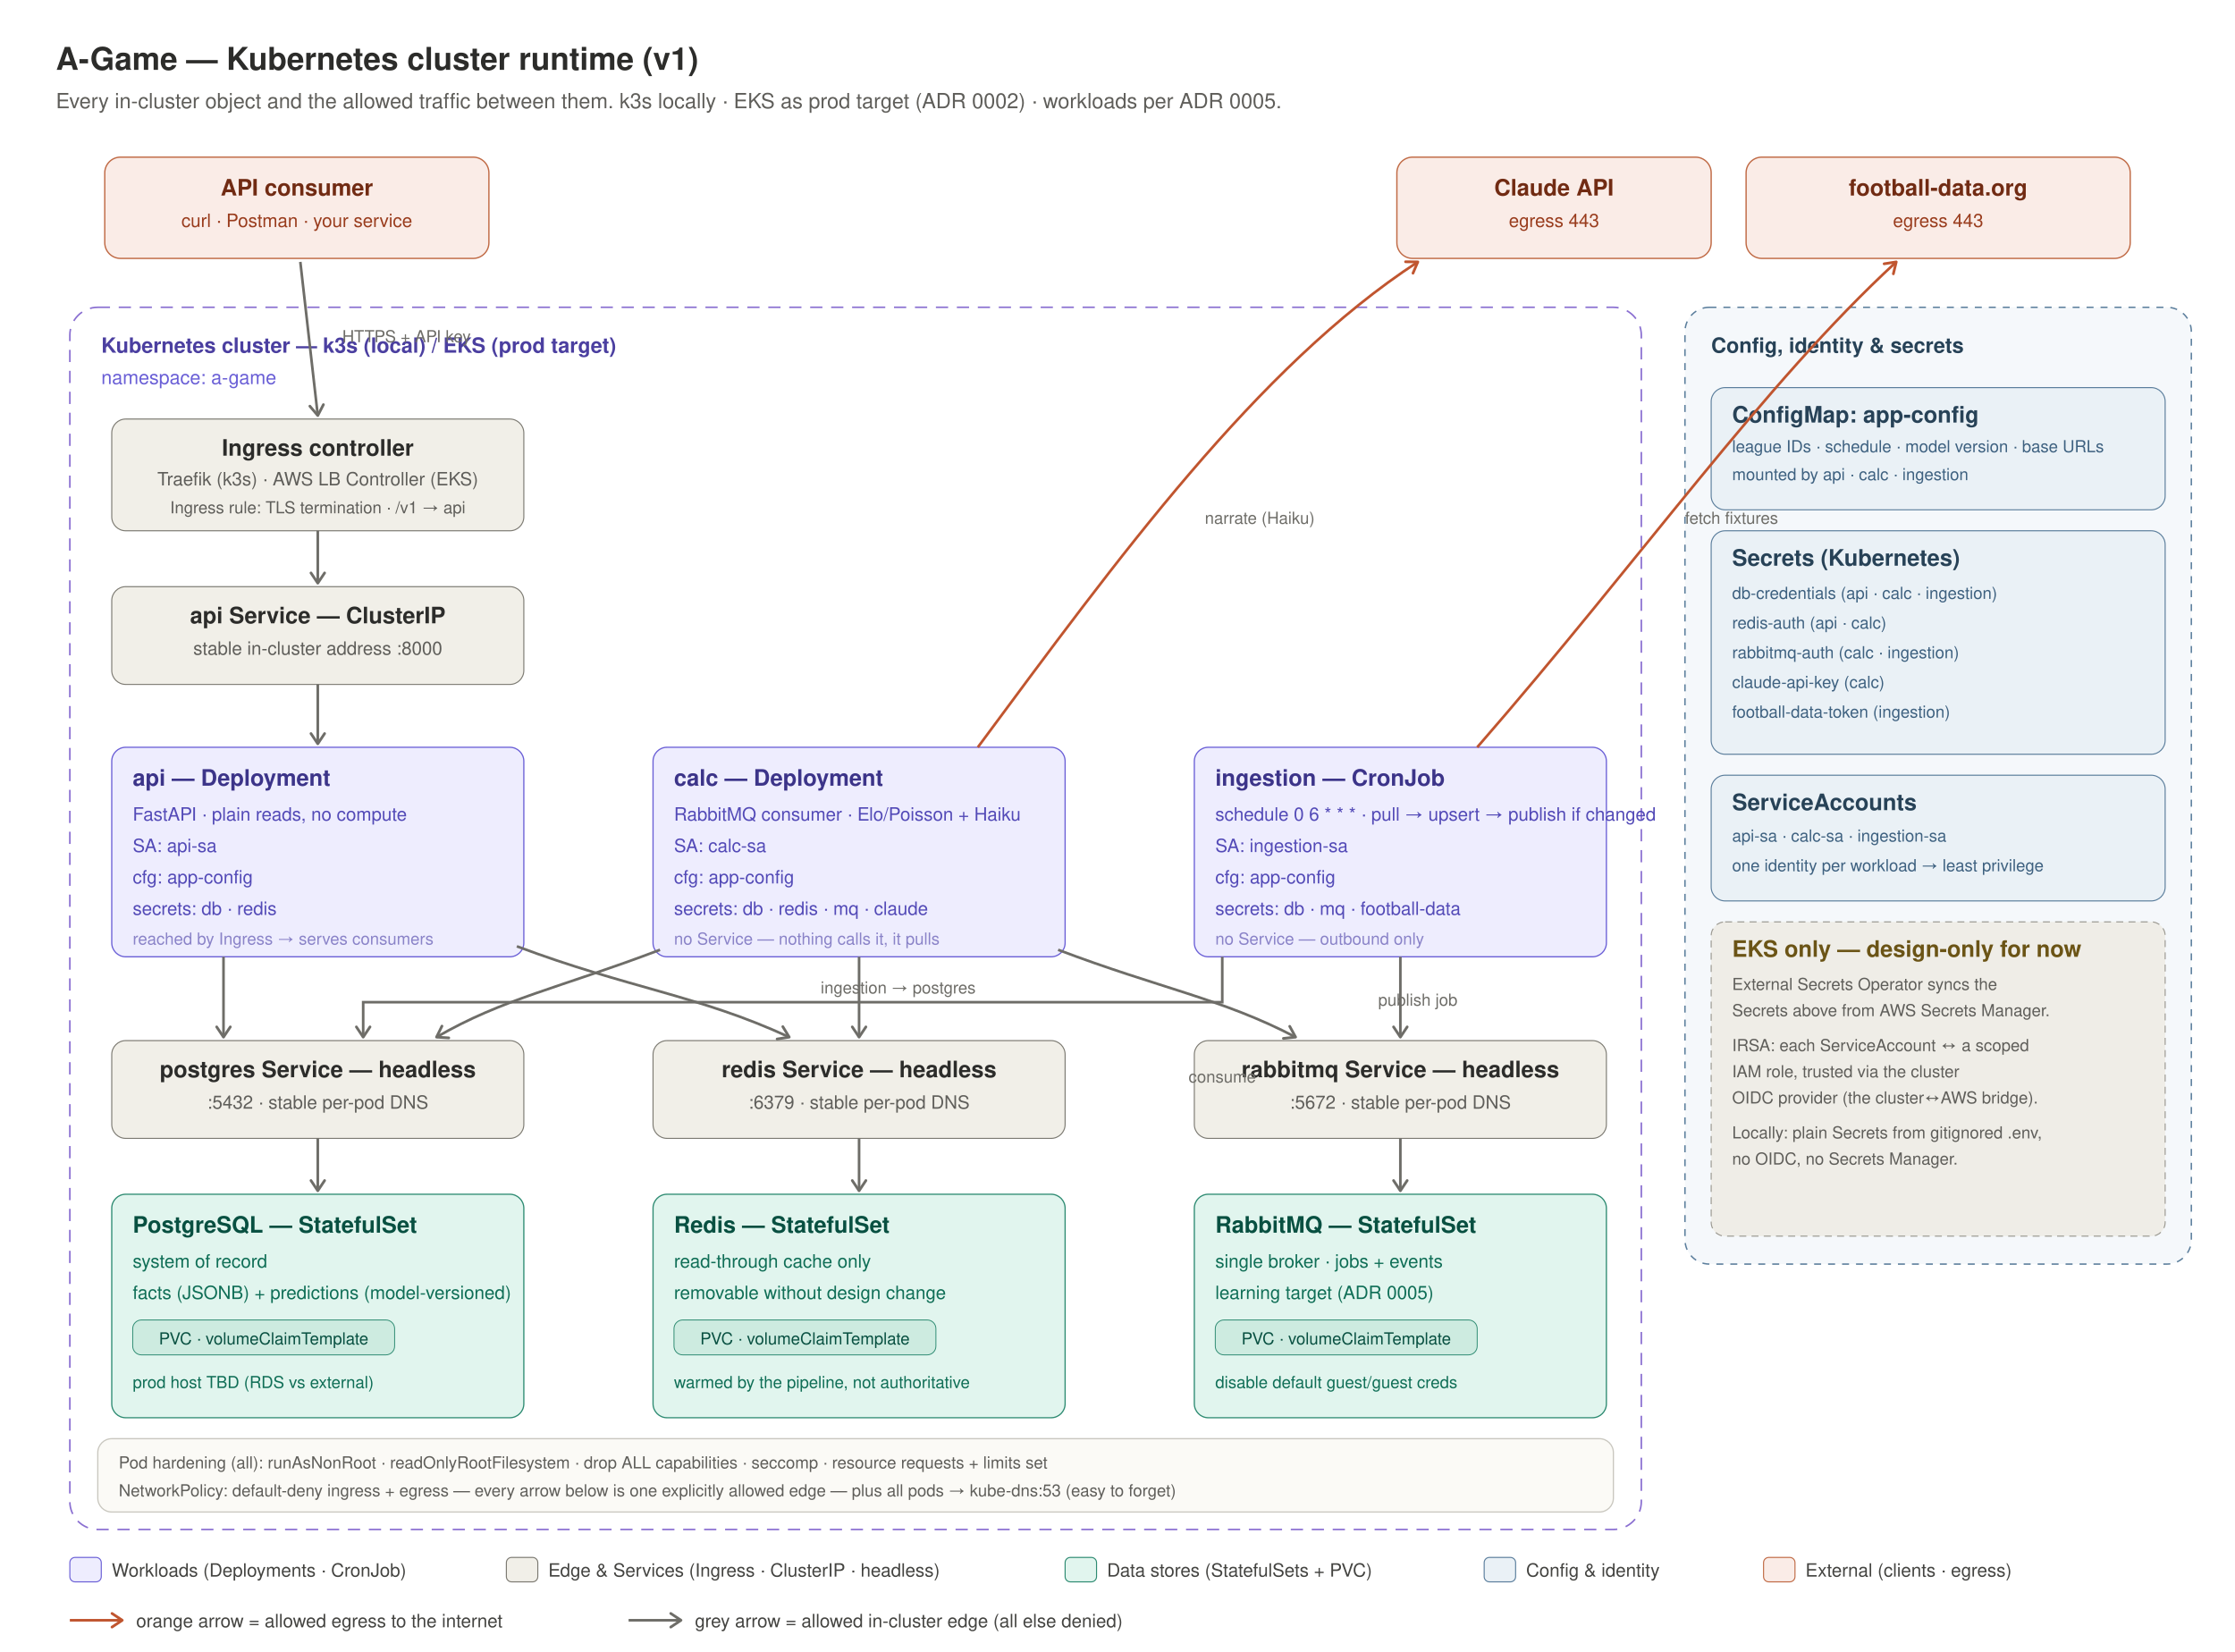
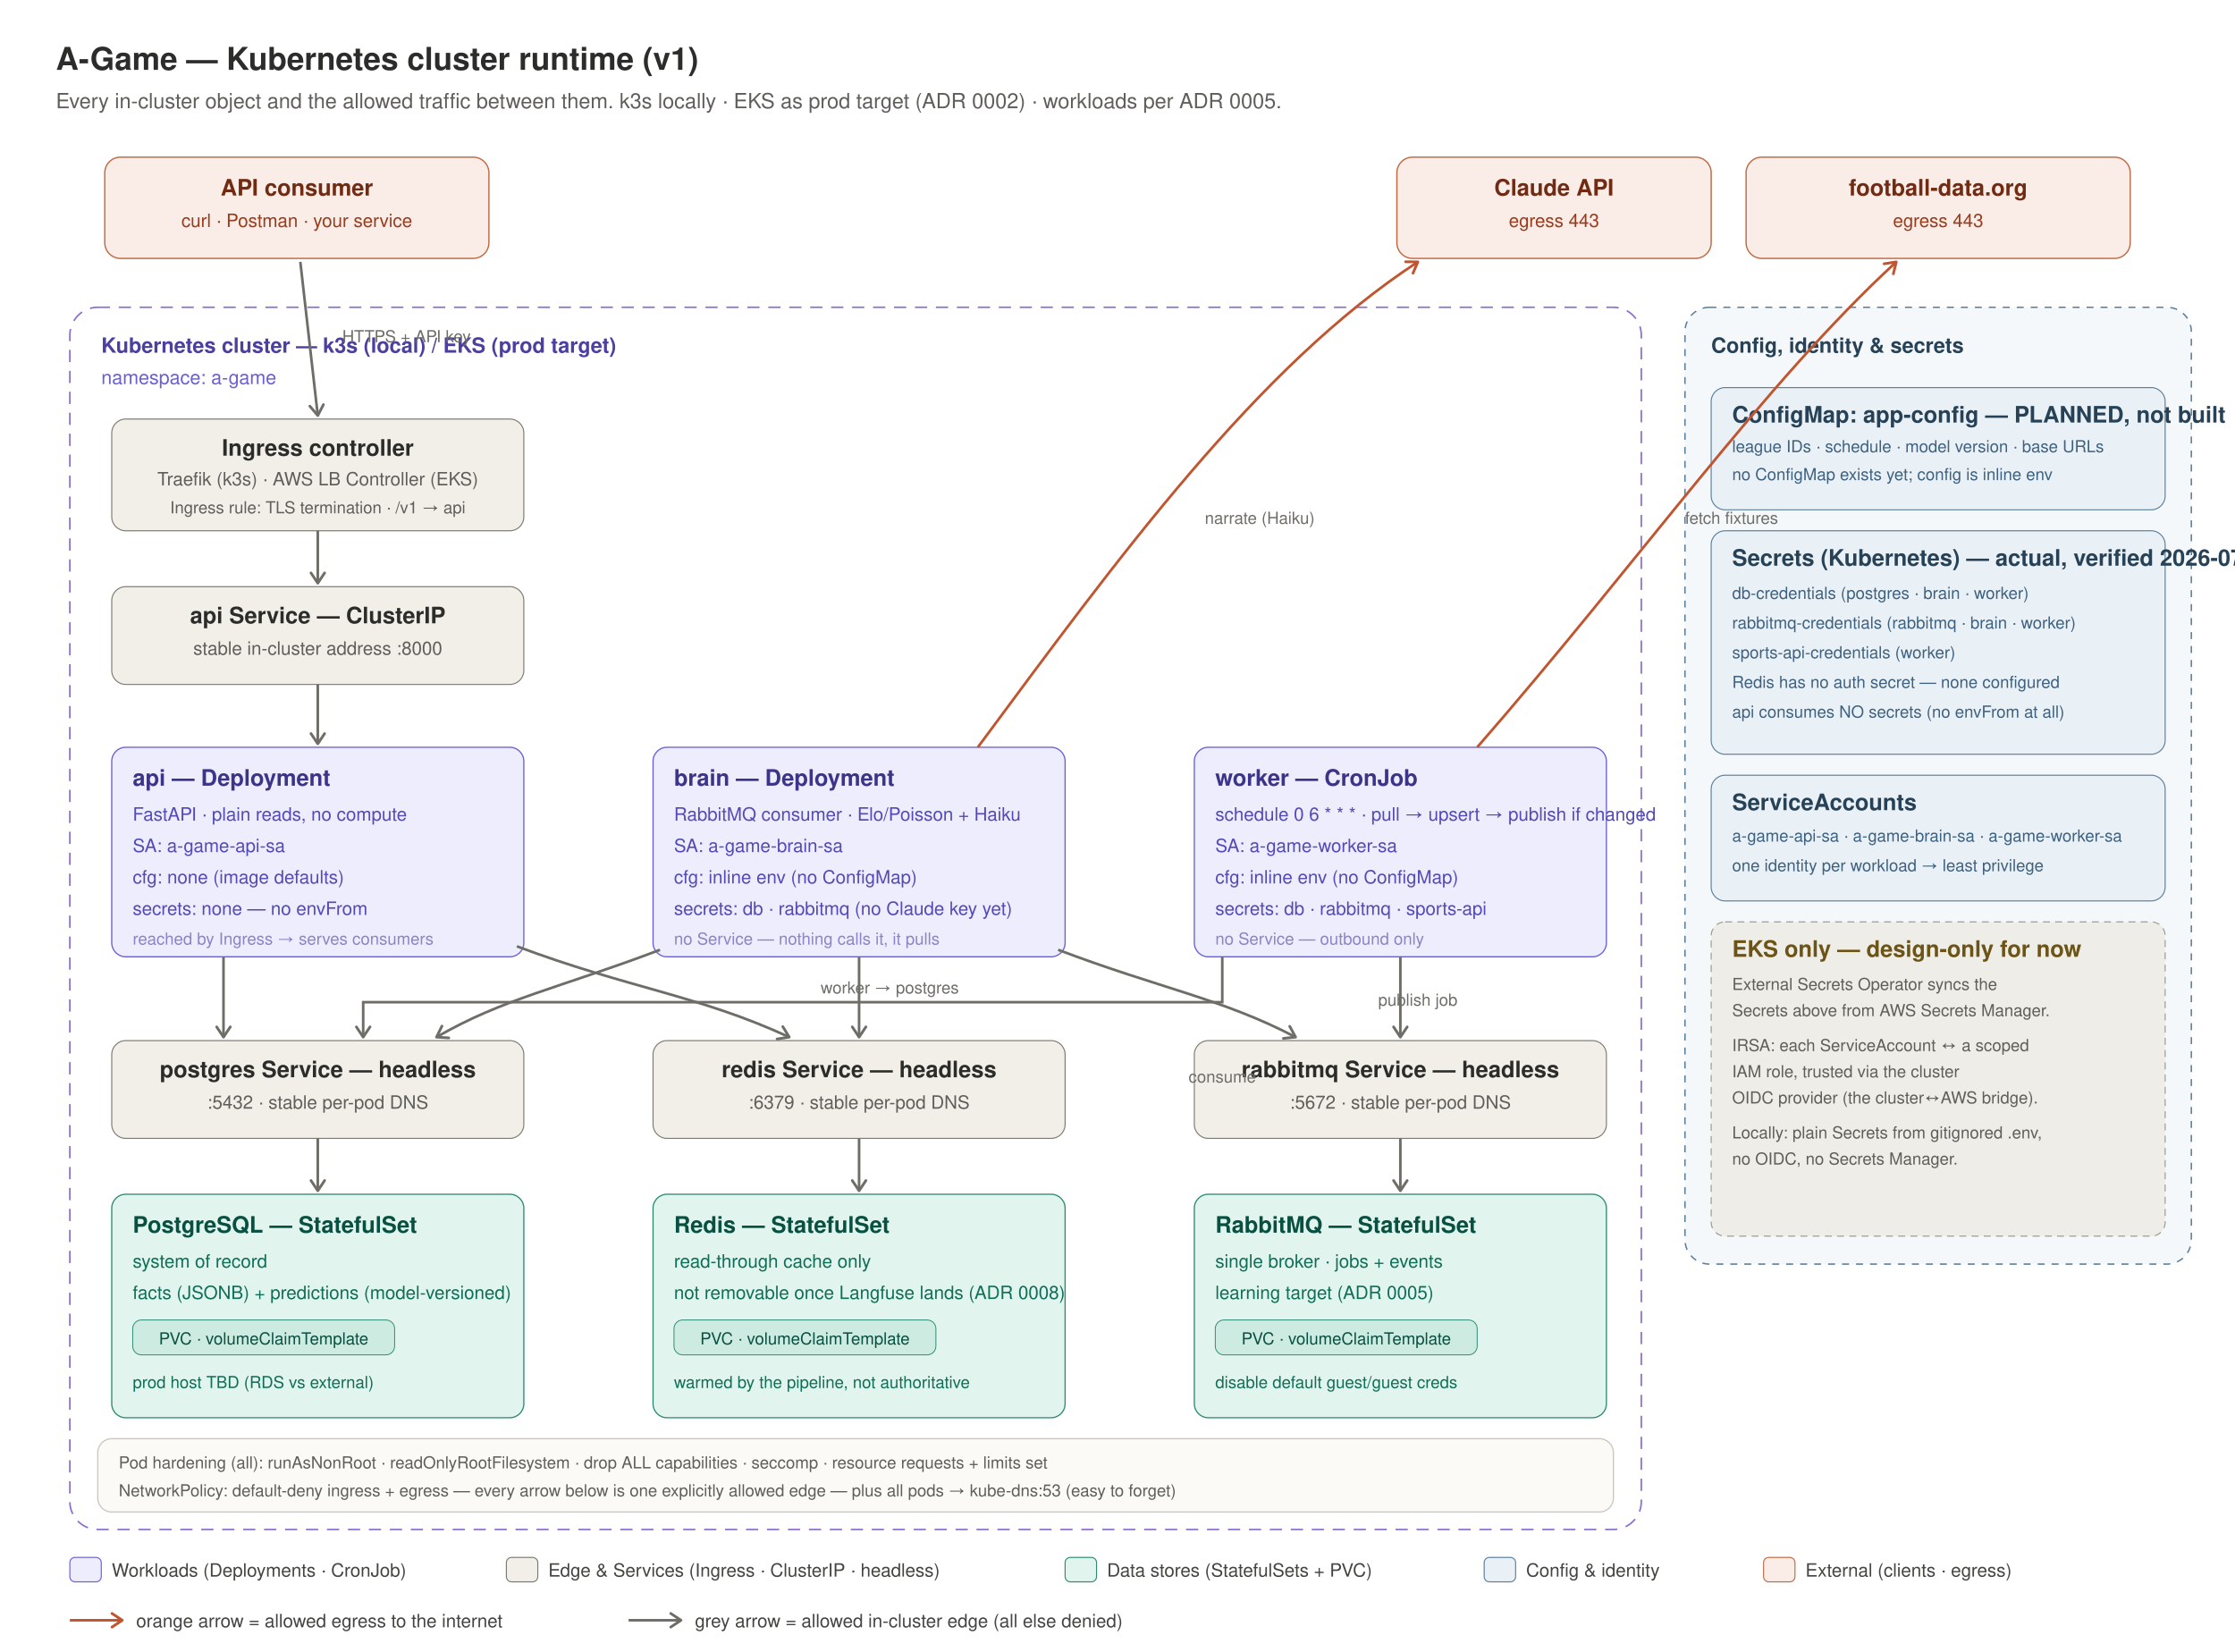
<svg xmlns="http://www.w3.org/2000/svg" width="1280" height="946" viewBox="0 0 1280 946" role="img" font-family="-apple-system, BlinkMacSystemFont, 'Segoe UI', Helvetica, Arial, sans-serif">
  <defs>
    <marker id="arrow" viewBox="0 0 10 10" refX="8" refY="5" markerWidth="6.5" markerHeight="6.5" orient="auto-start-reverse">
      <path d="M2 1L8 5L2 9" fill="none" stroke="context-stroke" stroke-width="1.6" stroke-linecap="round" stroke-linejoin="round" />
    </marker>
    <style>
.arr  { stroke: #6E6D68; stroke-width: 1.5; fill: none; }
.egr  { stroke: #C0552F; stroke-width: 1.5; fill: none; }
.h    { font-size: 13px; font-weight: 600; }
.s    { font-size: 10.5px; }
.t    { font-size: 9.5px; }
.note { font-size: 10.5px; fill: #5F5E5A; }
.elbl { font-size: 9.5px; fill: #6E6D68; }
</style>
  </defs>
  <text x="32" y="40" font-size="18" font-weight="700" fill="#2C2C2A">A-Game — Kubernetes cluster runtime (v1)</text>
  <text x="32" y="62" font-size="12" fill="#5F5E5A">Every in-cluster object and the allowed traffic between them. k3s locally · EKS as prod target (ADR 0002) · workloads per ADR 0005.</text>
  <rect x="60" y="90" width="220" height="58" rx="9" fill="#FAECE7" stroke="#C06A45" stroke-width="0.75" />
  <text class="h" fill="#712B13" x="170" y="112" text-anchor="middle">API consumer</text>
  <text class="s" fill="#993C1D" x="170" y="130" text-anchor="middle">curl · Postman · your service</text>
  <rect x="800" y="90" width="180" height="58" rx="9" fill="#FAECE7" stroke="#C06A45" stroke-width="0.75" />
  <text class="h" fill="#712B13" x="890" y="112" text-anchor="middle">Claude API</text>
  <text class="s" fill="#993C1D" x="890" y="130" text-anchor="middle">egress 443</text>
  <rect x="1000" y="90" width="220" height="58" rx="9" fill="#FAECE7" stroke="#C06A45" stroke-width="0.75" />
  <text class="h" fill="#712B13" x="1110" y="112" text-anchor="middle">football-data.org</text>
  <text class="s" fill="#993C1D" x="1110" y="130" text-anchor="middle">egress 443</text>
  <rect x="40" y="176" width="900" height="700" rx="16" fill="none" stroke="#8A6FD1" stroke-width="0.9" stroke-dasharray="7 5" />
  <text x="58" y="202" font-size="12" font-weight="600" fill="#4B3FA0">Kubernetes cluster — k3s (local) / EKS (prod target)</text>
  <text x="58" y="220" font-size="11" fill="#6A5FD6">namespace: a-game</text>
  <rect x="965" y="176" width="290" height="548" rx="14" fill="#F5F8FB" stroke="#5B7E9C" stroke-width="0.8" stroke-dasharray="4 4" />
  <text x="980" y="202" font-size="12" font-weight="600" fill="#274257">Config, identity &amp; secrets</text>
  <rect x="980" y="222" width="260" height="70" rx="8" fill="#EAF1F6" stroke="#5B7E9C" stroke-width="0.6" />
-   <text class="h" fill="#274257" x="992" y="242">ConfigMap: app-config</text>
+   <text class="h" fill="#274257" x="992" y="242">ConfigMap: app-config — PLANNED, not built</text>
  <text class="t" fill="#3E6180" x="992" y="259">league IDs · schedule · model version · base URLs</text>
-   <text class="t" fill="#3E6180" x="992" y="275">mounted by api · calc · ingestion</text>
+   <text class="t" fill="#3E6180" x="992" y="275">no ConfigMap exists yet; config is inline env</text>
  <rect x="980" y="304" width="260" height="128" rx="8" fill="#EAF1F6" stroke="#5B7E9C" stroke-width="0.6" />
-   <text class="h" fill="#274257" x="992" y="324">Secrets (Kubernetes)</text>
-   <text class="t" fill="#3E6180" x="992" y="343">db-credentials  (api · calc · ingestion)</text>
-   <text class="t" fill="#3E6180" x="992" y="360">redis-auth  (api · calc)</text>
-   <text class="t" fill="#3E6180" x="992" y="377">rabbitmq-auth  (calc · ingestion)</text>
-   <text class="t" fill="#3E6180" x="992" y="394">claude-api-key  (calc)</text>
-   <text class="t" fill="#3E6180" x="992" y="411">football-data-token  (ingestion)</text>
+   <text class="h" fill="#274257" x="992" y="324">Secrets (Kubernetes) — actual, verified 2026-07-30</text>
+   <text class="t" fill="#3E6180" x="992" y="343">db-credentials  (postgres · brain · worker)</text>
+   <text class="t" fill="#3E6180" x="992" y="360">rabbitmq-credentials  (rabbitmq · brain · worker)</text>
+   <text class="t" fill="#3E6180" x="992" y="377">sports-api-credentials  (worker)</text>
+   <text class="t" fill="#3E6180" x="992" y="394">Redis has no auth secret — none configured</text>
+   <text class="t" fill="#3E6180" x="992" y="411">api consumes NO secrets (no envFrom at all)</text>
  <rect x="980" y="444" width="260" height="72" rx="8" fill="#EAF1F6" stroke="#5B7E9C" stroke-width="0.6" />
  <text class="h" fill="#274257" x="992" y="464">ServiceAccounts</text>
-   <text class="t" fill="#3E6180" x="992" y="482">api-sa · calc-sa · ingestion-sa</text>
+   <text class="t" fill="#3E6180" x="992" y="482">a-game-api-sa · a-game-brain-sa · a-game-worker-sa</text>
  <text class="t" fill="#3E6180" x="992" y="499">one identity per workload → least privilege</text>
  <rect x="980" y="528" width="260" height="180" rx="8" fill="#EFEDE7" stroke="#9A9890" stroke-width="0.6" stroke-dasharray="4 3" />
  <text class="h" fill="#6B5416" x="992" y="548">EKS only — design-only for now</text>
  <text class="t" fill="#5F5E5A" x="992" y="567">External Secrets Operator syncs the</text>
  <text class="t" fill="#5F5E5A" x="992" y="582">Secrets above from AWS Secrets Manager.</text>
  <text class="t" fill="#5F5E5A" x="992" y="602">IRSA: each ServiceAccount ↔ a scoped</text>
  <text class="t" fill="#5F5E5A" x="992" y="617">IAM role, trusted via the cluster</text>
  <text class="t" fill="#5F5E5A" x="992" y="632">OIDC provider (the cluster↔AWS bridge).</text>
  <text class="t" fill="#5F5E5A" x="992" y="652">Locally: plain Secrets from gitignored .env,</text>
  <text class="t" fill="#5F5E5A" x="992" y="667">no OIDC, no Secrets Manager.</text>
  <rect x="64" y="240" width="236" height="64" rx="8" fill="#F1EFE8" stroke="#7C7A72" stroke-width="0.6" />
  <text class="h" fill="#2C2C2A" x="182" y="261" text-anchor="middle">Ingress controller</text>
  <text class="s" fill="#5F5E5A" x="182" y="278" text-anchor="middle">Traefik (k3s) · AWS LB Controller (EKS)</text>
  <text class="t" fill="#5F5E5A" x="182" y="294" text-anchor="middle">Ingress rule: TLS termination · /v1 → api</text>
  <rect x="64" y="336" width="236" height="56" rx="8" fill="#F1EFE8" stroke="#7C7A72" stroke-width="0.6" />
  <text class="h" fill="#2C2C2A" x="182" y="357" text-anchor="middle">api Service — ClusterIP</text>
  <text class="s" fill="#5F5E5A" x="182" y="375" text-anchor="middle">stable in-cluster address :8000</text>
  <rect x="64" y="428" width="236" height="120" rx="8" fill="#EEEDFE" stroke="#6A5FD6" stroke-width="0.7" />
  <text class="h" fill="#3C3489" x="76" y="450">api — Deployment</text>
  <text class="s" fill="#534AB7" x="76" y="470">FastAPI · plain reads, no compute</text>
-   <text class="s" fill="#534AB7" x="76" y="488">SA: api-sa</text>
-   <text class="s" fill="#534AB7" x="76" y="506">cfg: app-config</text>
-   <text class="s" fill="#534AB7" x="76" y="524">secrets: db · redis</text>
+   <text class="s" fill="#534AB7" x="76" y="488">SA: a-game-api-sa</text>
+   <text class="s" fill="#534AB7" x="76" y="506">cfg: none (image defaults)</text>
+   <text class="s" fill="#534AB7" x="76" y="524">secrets: none — no envFrom</text>
  <text class="t" fill="#8A83C8" x="76" y="541">reached by Ingress → serves consumers</text>
  <rect x="374" y="428" width="236" height="120" rx="8" fill="#EEEDFE" stroke="#6A5FD6" stroke-width="0.7" />
-   <text class="h" fill="#3C3489" x="386" y="450">calc — Deployment</text>
+   <text class="h" fill="#3C3489" x="386" y="450">brain — Deployment</text>
  <text class="s" fill="#534AB7" x="386" y="470">RabbitMQ consumer · Elo/Poisson + Haiku</text>
-   <text class="s" fill="#534AB7" x="386" y="488">SA: calc-sa</text>
-   <text class="s" fill="#534AB7" x="386" y="506">cfg: app-config</text>
-   <text class="s" fill="#534AB7" x="386" y="524">secrets: db · redis · mq · claude</text>
+   <text class="s" fill="#534AB7" x="386" y="488">SA: a-game-brain-sa</text>
+   <text class="s" fill="#534AB7" x="386" y="506">cfg: inline env (no ConfigMap)</text>
+   <text class="s" fill="#534AB7" x="386" y="524">secrets: db · rabbitmq  (no Claude key yet)</text>
  <text class="t" fill="#8A83C8" x="386" y="541">no Service — nothing calls it, it pulls</text>
  <rect x="684" y="428" width="236" height="120" rx="8" fill="#EEEDFE" stroke="#6A5FD6" stroke-width="0.7" />
-   <text class="h" fill="#3C3489" x="696" y="450">ingestion — CronJob</text>
+   <text class="h" fill="#3C3489" x="696" y="450">worker — CronJob</text>
  <text class="s" fill="#534AB7" x="696" y="470">schedule 0 6 * * * · pull → upsert → publish if changed</text>
-   <text class="s" fill="#534AB7" x="696" y="488">SA: ingestion-sa</text>
-   <text class="s" fill="#534AB7" x="696" y="506">cfg: app-config</text>
-   <text class="s" fill="#534AB7" x="696" y="524">secrets: db · mq · football-data</text>
+   <text class="s" fill="#534AB7" x="696" y="488">SA: a-game-worker-sa</text>
+   <text class="s" fill="#534AB7" x="696" y="506">cfg: inline env (no ConfigMap)</text>
+   <text class="s" fill="#534AB7" x="696" y="524">secrets: db · rabbitmq · sports-api</text>
  <text class="t" fill="#8A83C8" x="696" y="541">no Service — outbound only</text>
  <rect x="64" y="596" width="236" height="56" rx="8" fill="#F1EFE8" stroke="#7C7A72" stroke-width="0.6" />
  <text class="h" fill="#2C2C2A" x="182" y="617" text-anchor="middle">postgres Service — headless</text>
  <text class="s" fill="#5F5E5A" x="182" y="635" text-anchor="middle">:5432 · stable per-pod DNS</text>
  <rect x="374" y="596" width="236" height="56" rx="8" fill="#F1EFE8" stroke="#7C7A72" stroke-width="0.6" />
  <text class="h" fill="#2C2C2A" x="492" y="617" text-anchor="middle">redis Service — headless</text>
  <text class="s" fill="#5F5E5A" x="492" y="635" text-anchor="middle">:6379 · stable per-pod DNS</text>
  <rect x="684" y="596" width="236" height="56" rx="8" fill="#F1EFE8" stroke="#7C7A72" stroke-width="0.6" />
  <text class="h" fill="#2C2C2A" x="802" y="617" text-anchor="middle">rabbitmq Service — headless</text>
  <text class="s" fill="#5F5E5A" x="802" y="635" text-anchor="middle">:5672 · stable per-pod DNS</text>
  <rect x="64" y="684" width="236" height="128" rx="8" fill="#E1F5EE" stroke="#2E8B72" stroke-width="0.7" />
  <text class="h" fill="#085041" x="76" y="706">PostgreSQL — StatefulSet</text>
  <text class="s" fill="#0F6E56" x="76" y="726">system of record</text>
  <text class="s" fill="#0F6E56" x="76" y="744">facts (JSONB) + predictions (model-versioned)</text>
  <rect x="76" y="756" width="150" height="20" rx="5" fill="#CDEBE0" stroke="#2E8B72" stroke-width="0.5" />
  <text class="t" fill="#085041" x="151" y="770" text-anchor="middle">PVC · volumeClaimTemplate</text>
  <text class="t" fill="#0F6E56" x="76" y="795">prod host TBD (RDS vs external)</text>
  <rect x="374" y="684" width="236" height="128" rx="8" fill="#E1F5EE" stroke="#2E8B72" stroke-width="0.7" />
  <text class="h" fill="#085041" x="386" y="706">Redis — StatefulSet</text>
  <text class="s" fill="#0F6E56" x="386" y="726">read-through cache only</text>
-   <text class="s" fill="#0F6E56" x="386" y="744">removable without design change</text>
+   <text class="s" fill="#0F6E56" x="386" y="744">not removable once Langfuse lands (ADR 0008)</text>
  <rect x="386" y="756" width="150" height="20" rx="5" fill="#CDEBE0" stroke="#2E8B72" stroke-width="0.5" />
  <text class="t" fill="#085041" x="461" y="770" text-anchor="middle">PVC · volumeClaimTemplate</text>
  <text class="t" fill="#0F6E56" x="386" y="795">warmed by the pipeline, not authoritative</text>
  <rect x="684" y="684" width="236" height="128" rx="8" fill="#E1F5EE" stroke="#2E8B72" stroke-width="0.7" />
  <text class="h" fill="#085041" x="696" y="706">RabbitMQ — StatefulSet</text>
  <text class="s" fill="#0F6E56" x="696" y="726">single broker · jobs + events</text>
  <text class="s" fill="#0F6E56" x="696" y="744">learning target (ADR 0005)</text>
  <rect x="696" y="756" width="150" height="20" rx="5" fill="#CDEBE0" stroke="#2E8B72" stroke-width="0.5" />
  <text class="t" fill="#085041" x="771" y="770" text-anchor="middle">PVC · volumeClaimTemplate</text>
  <text class="t" fill="#0F6E56" x="696" y="795">disable default guest/guest creds</text>
  <rect x="56" y="824" width="868" height="42" rx="8" fill="#FBFAF6" stroke="#C9C7BF" stroke-width="0.7" />
  <text class="t" fill="#5F5E5A" x="68" y="841" font-size="10">Pod hardening (all): runAsNonRoot · readOnlyRootFilesystem · drop ALL capabilities · seccomp · resource requests + limits set</text>
  <text class="t" fill="#5F5E5A" x="68" y="857" font-size="10">NetworkPolicy: default-deny ingress + egress — every arrow below is one explicitly allowed edge — plus all pods → kube-dns:53 (easy to forget)</text>
  <line class="arr" x1="172" y1="150" x2="182" y2="238" marker-end="url(#arrow)" />
  <text class="elbl" x="196" y="196">HTTPS + API key</text>
  <line class="arr" x1="182" y1="304" x2="182" y2="334" marker-end="url(#arrow)" />
  <line class="arr" x1="182" y1="392" x2="182" y2="426" marker-end="url(#arrow)" />
  <line class="arr" x1="182" y1="652" x2="182" y2="682" marker-end="url(#arrow)" />
  <line class="arr" x1="492" y1="652" x2="492" y2="682" marker-end="url(#arrow)" />
  <line class="arr" x1="802" y1="652" x2="802" y2="682" marker-end="url(#arrow)" />
  <line class="arr" x1="128" y1="548" x2="128" y2="594" marker-end="url(#arrow)" />
  <path class="arr" d="M296 542 C 360 566, 400 570, 452 594" marker-end="url(#arrow)" />
  <line class="arr" x1="492" y1="548" x2="492" y2="594" marker-end="url(#arrow)" />
  <path class="arr" d="M378 544 C 320 566, 288 572, 250 594" marker-end="url(#arrow)" />
  <path class="arr" d="M606 544 C 664 566, 700 572, 742 594" marker-end="url(#arrow)" />
  <line class="arr" x1="802" y1="548" x2="802" y2="594" marker-end="url(#arrow)" />
  <path class="arr" d="M700 548 L 700 574 L 208 574 L 208 594" marker-end="url(#arrow)" />
-   <text class="elbl" x="470" y="569">ingestion → postgres</text>
+   <text class="elbl" x="470" y="569">worker → postgres</text>
  <path class="egr" d="M560 428 C 640 320, 720 210, 812 150" marker-end="url(#arrow)" />
  <text class="elbl" x="690" y="300" fill="#C0552F">narrate (Haiku)</text>
  <path class="egr" d="M846 428 C 940 320, 1010 220, 1086 150" marker-end="url(#arrow)" />
  <text class="elbl" x="965" y="300" fill="#C0552F">fetch fixtures</text>
  <text class="elbl" x="812" y="576" text-anchor="middle">publish job</text>
  <text class="elbl" x="700" y="620" text-anchor="middle" fill="#6A5FD6">consume</text>
  <rect x="40" y="892" width="18" height="14" rx="3" fill="#EEEDFE" stroke="#6A5FD6" stroke-width="0.6" />
  <text class="s" fill="#444441" x="64" y="903">Workloads (Deployments · CronJob)</text>
  <rect x="290" y="892" width="18" height="14" rx="3" fill="#F1EFE8" stroke="#7C7A72" stroke-width="0.6" />
  <text class="s" fill="#444441" x="314" y="903">Edge &amp; Services (Ingress · ClusterIP · headless)</text>
  <rect x="610" y="892" width="18" height="14" rx="3" fill="#E1F5EE" stroke="#2E8B72" stroke-width="0.6" />
  <text class="s" fill="#444441" x="634" y="903">Data stores (StatefulSets + PVC)</text>
  <rect x="850" y="892" width="18" height="14" rx="3" fill="#EAF1F6" stroke="#5B7E9C" stroke-width="0.6" />
  <text class="s" fill="#444441" x="874" y="903">Config &amp; identity</text>
  <rect x="1010" y="892" width="18" height="14" rx="3" fill="#FAECE7" stroke="#C06A45" stroke-width="0.6" />
  <text class="s" fill="#444441" x="1034" y="903">External (clients · egress)</text>
  <line class="egr" x1="40" y1="928" x2="70" y2="928" marker-end="url(#arrow)" />
  <text class="s" fill="#444441" x="78" y="932">orange arrow = allowed egress to the internet</text>
  <line class="arr" x1="360" y1="928" x2="390" y2="928" marker-end="url(#arrow)" />
  <text class="s" fill="#444441" x="398" y="932">grey arrow = allowed in-cluster edge (all else denied)</text>
</svg>
